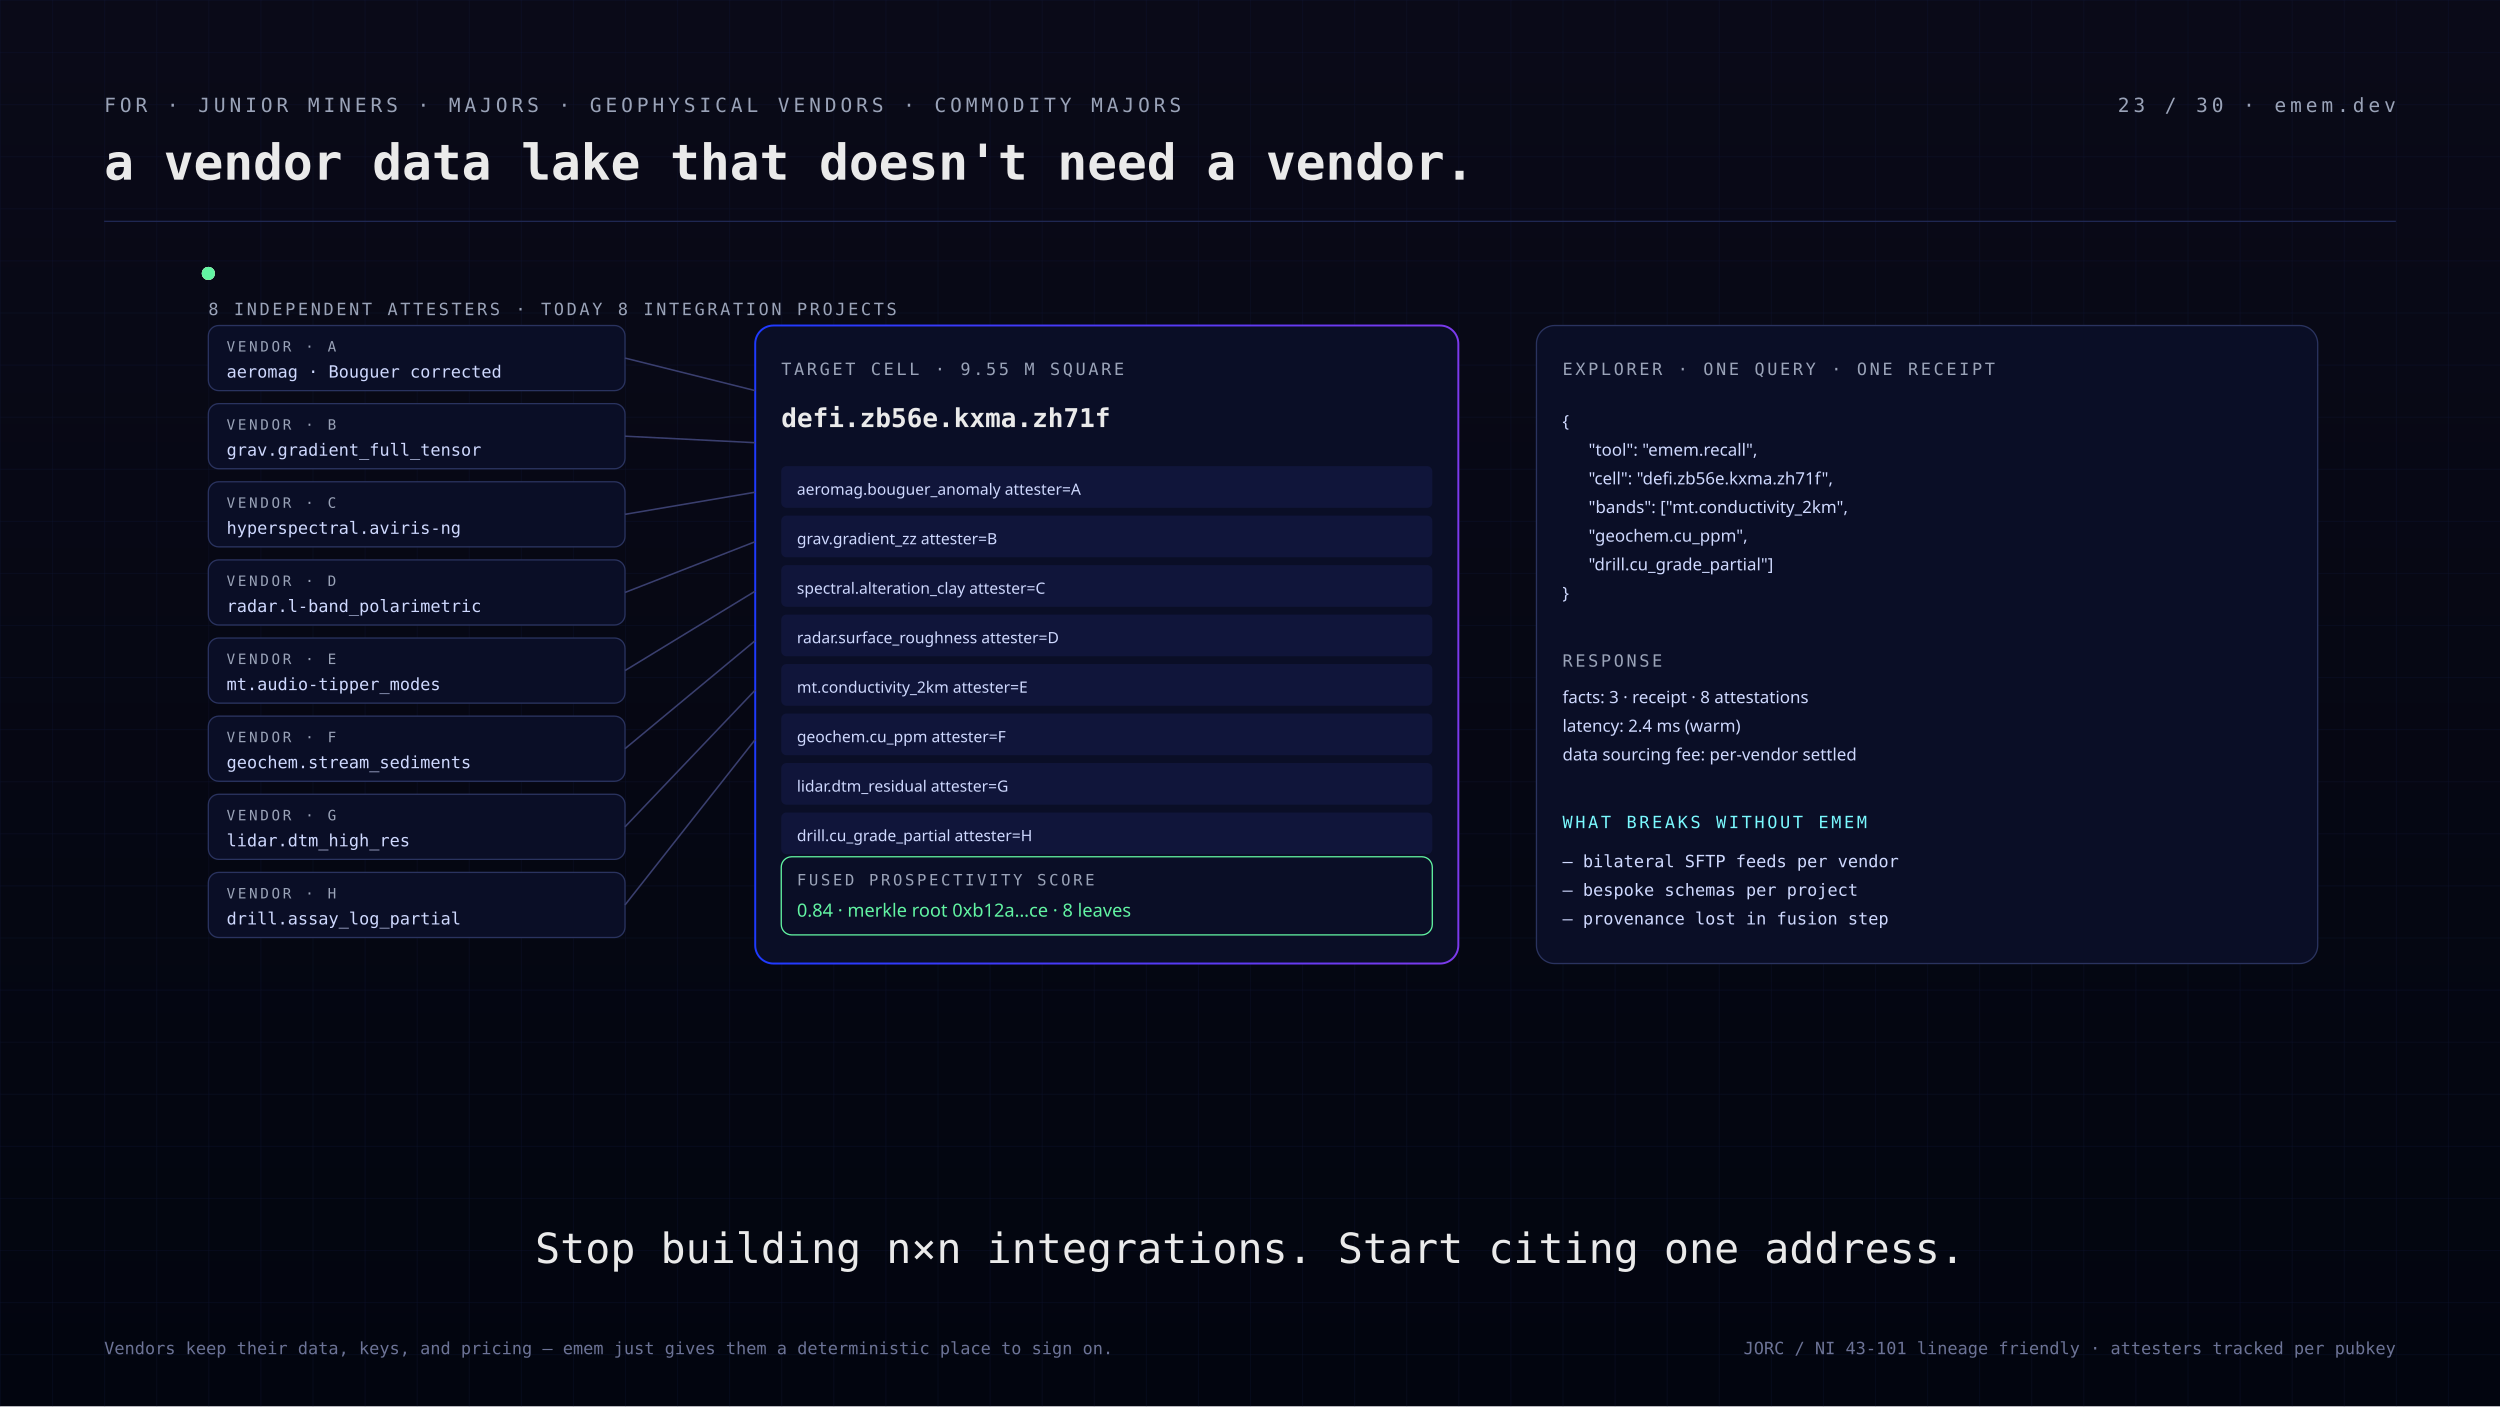
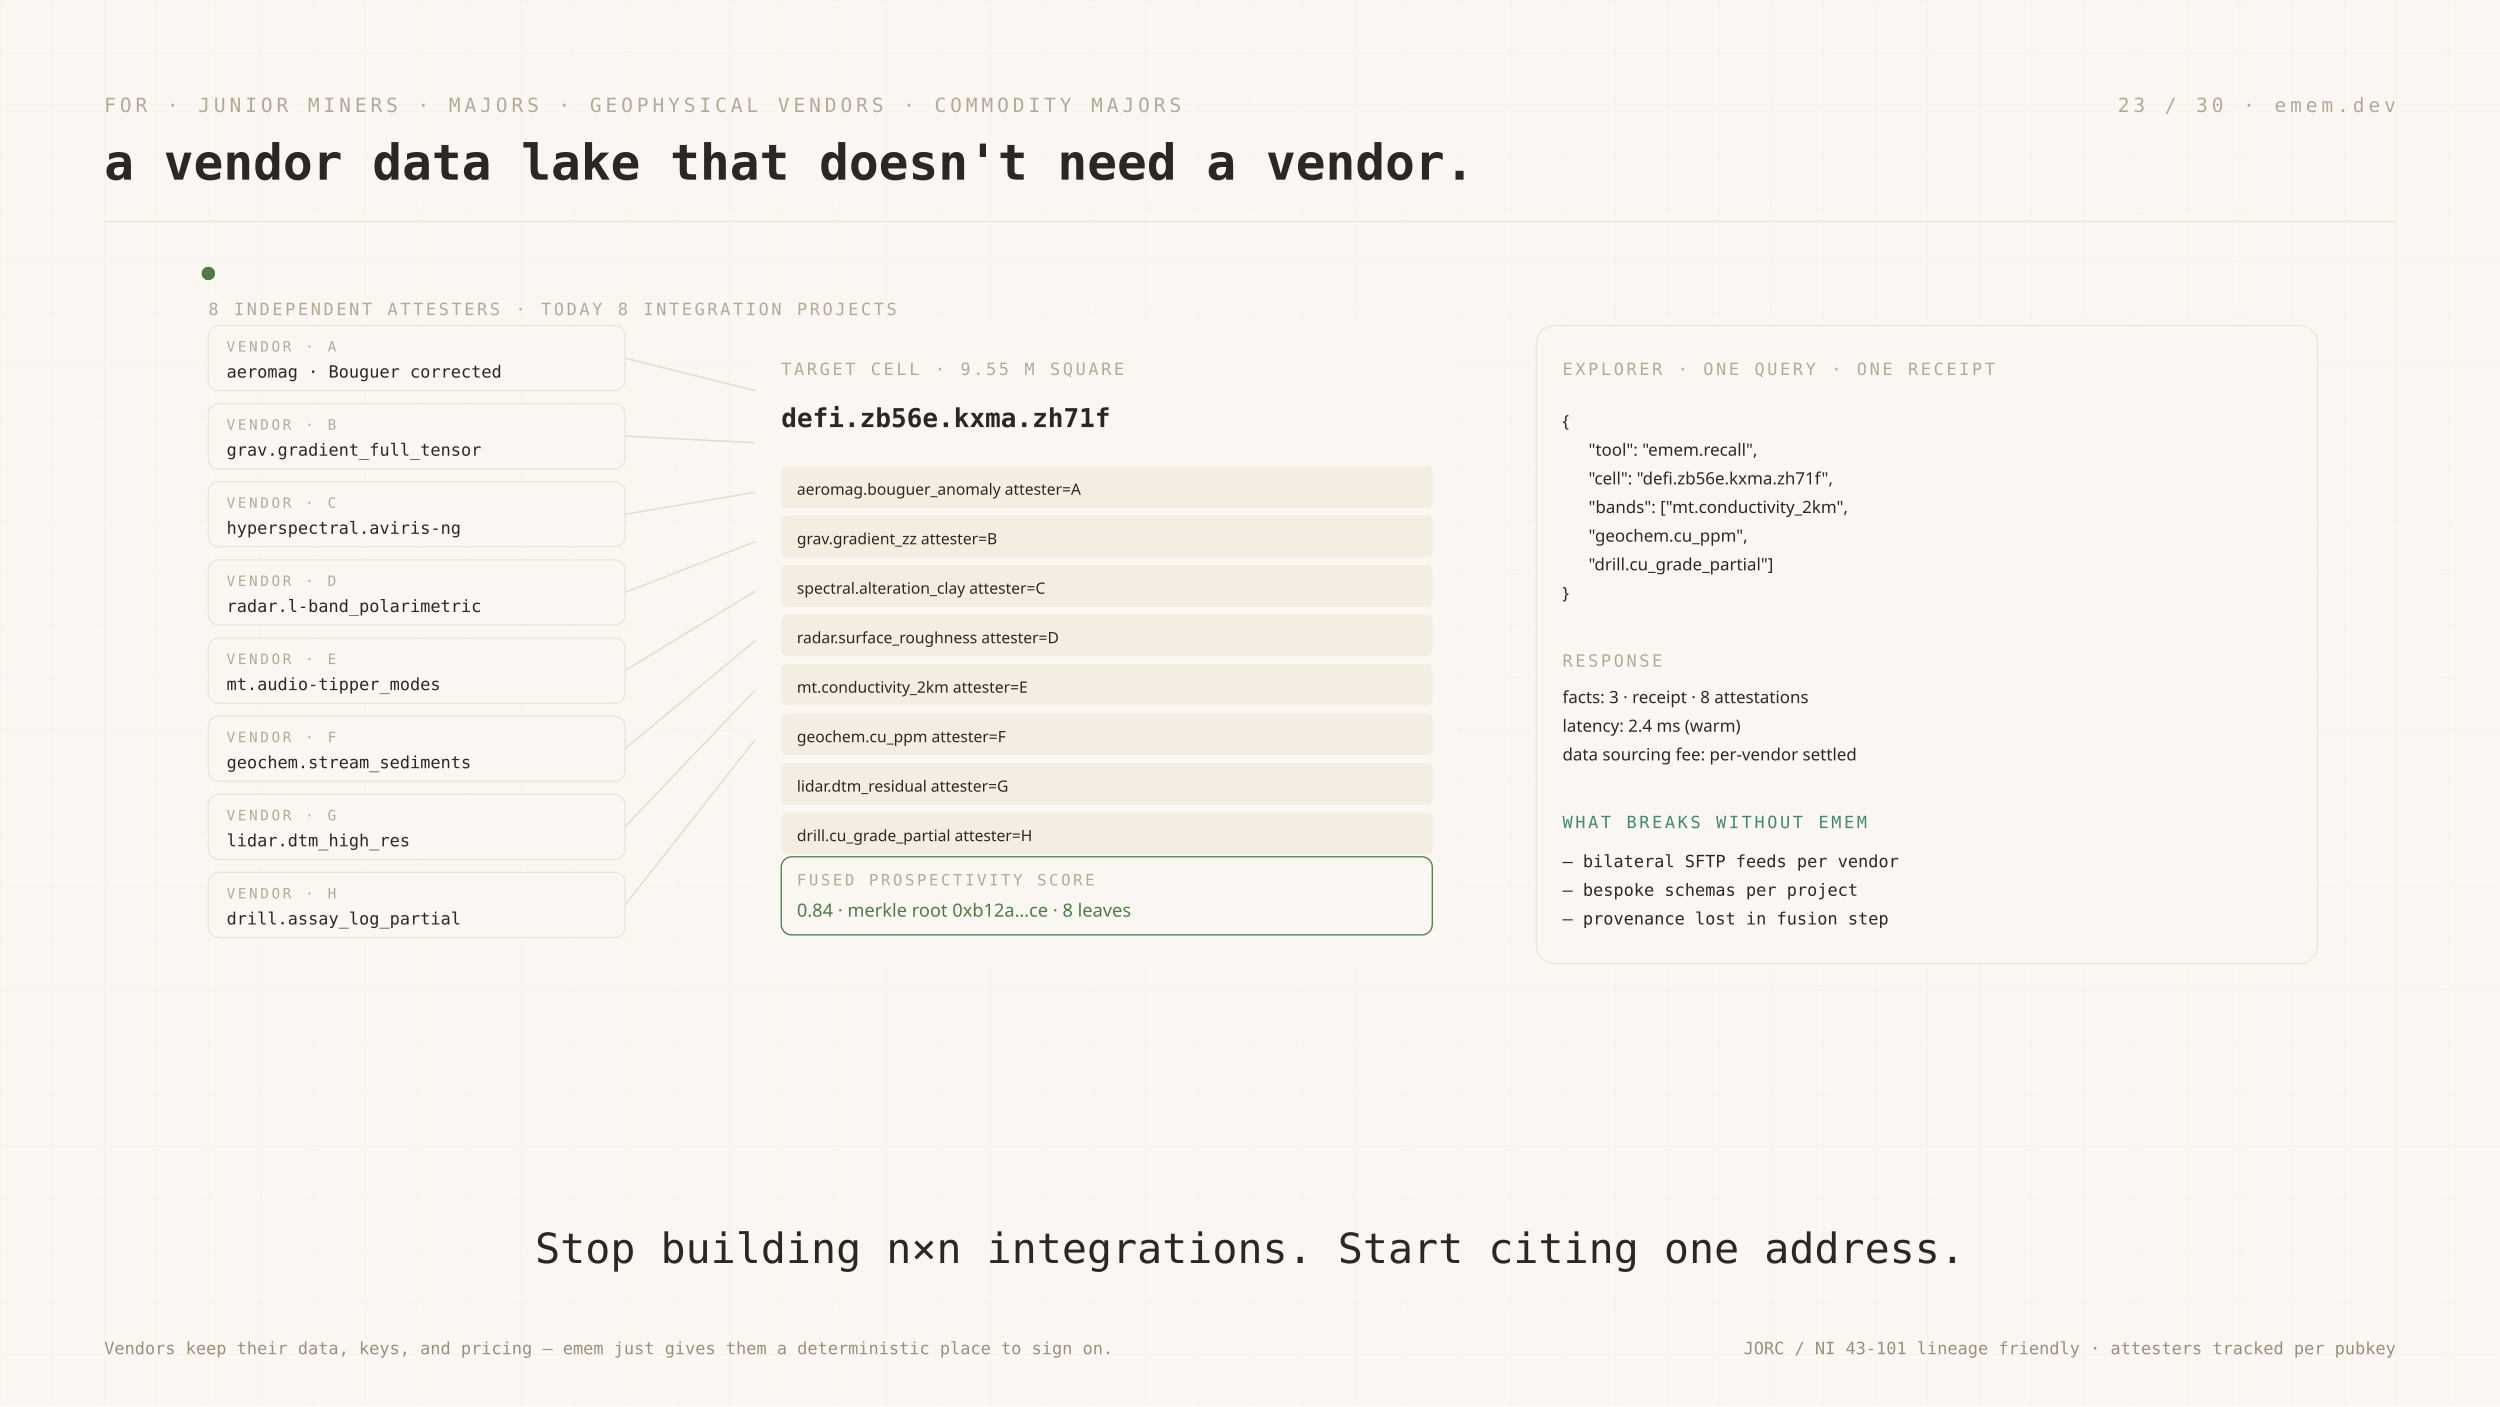
<svg xmlns="http://www.w3.org/2000/svg" viewBox="0 0 1920 1080" width="1920" height="1080" font-family="ui-monospace, SF Mono, Menlo, Consolas, monospace" role="img" aria-label="mining exploration: vendor data lake without a vendor">
  <defs>
    <linearGradient id="bg" x1="0" y1="0" x2="0" y2="1">
-       <stop offset="0" stop-color="#0a0a18" />
-       <stop offset="1" stop-color="#02050f" />
+       <stop offset="0" stop-color="#faf7f2" />
+       <stop offset="1" stop-color="#faf7f2" />
    </linearGradient>
    <linearGradient id="acc" x1="0" y1="0" x2="1" y2="0">
-       <stop offset="0" stop-color="#1e3aff" />
-       <stop offset="1" stop-color="#7c3aed" />
+       <stop offset="0" stop-color="#5b7d4d" />
+       <stop offset="1" stop-color="#8a6d3f" />
    </linearGradient>
    <pattern id="grid" width="40" height="40" patternUnits="userSpaceOnUse">
-       <path d="M40 0 L0 0 0 40" fill="none" stroke="#101637" stroke-width="0.6" />
+       <path d="M40 0 L0 0 0 40" fill="none" stroke="#f3ede2" stroke-width="0.6" />
    </pattern>
  </defs>
  <rect width="1920" height="1080" fill="url(#bg)" />
  <rect width="1920" height="1080" fill="url(#grid)" opacity="0.7" />
-   <text x="80" y="86" font-size="15" fill="#9aa3b8" letter-spacing="3">FOR · JUNIOR MINERS · MAJORS · GEOPHYSICAL VENDORS · COMMODITY MAJORS</text>
-   <text x="80" y="138" font-size="38" fill="#eaeaea" font-weight="700">a vendor data lake that doesn't need a vendor.</text>
-   <text x="1840" y="86" text-anchor="end" font-size="15" fill="#9aa3b8" letter-spacing="3">23 / 30 · emem.dev</text>
-   <line x1="80" y1="170" x2="1840" y2="170" stroke="#1f2752" />
+   <text x="80" y="86" font-size="15" fill="#b3a994" letter-spacing="3">FOR · JUNIOR MINERS · MAJORS · GEOPHYSICAL VENDORS · COMMODITY MAJORS</text>
+   <text x="80" y="138" font-size="38" fill="#2b2723" font-weight="700">a vendor data lake that doesn't need a vendor.</text>
+   <text x="1840" y="86" text-anchor="end" font-size="15" fill="#b3a994" letter-spacing="3">23 / 30 · emem.dev</text>
+   <line x1="80" y1="170" x2="1840" y2="170" stroke="#ece4d6" />
  <g transform="translate(160,210)">
-     <g transform="translate(0,40)" font-size="13" fill="#cfd9ff">
-       <text x="0" y="-8" font-size="13" fill="#9aa3b8" letter-spacing="2">8 INDEPENDENT ATTESTERS · TODAY 8 INTEGRATION PROJECTS</text>
+     <g transform="translate(0,40)" font-size="13" fill="#2b2723">
+       <text x="0" y="-8" font-size="13" fill="#b3a994" letter-spacing="2">8 INDEPENDENT ATTESTERS · TODAY 8 INTEGRATION PROJECTS</text>
      <g>
-         <rect width="320" height="50" rx="8" fill="#0a0e26" stroke="#2a335f" />
-         <text x="14" y="20" font-size="11" fill="#9aa3b8" letter-spacing="2">VENDOR · A</text>
+         <rect width="320" height="50" rx="8" fill="#faf7f2" stroke="#ece4d6" />
+         <text x="14" y="20" font-size="11" fill="#b3a994" letter-spacing="2">VENDOR · A</text>
        <text x="14" y="40">aeromag · Bouguer corrected</text>
      </g>
      <g transform="translate(0,60)">
-         <rect width="320" height="50" rx="8" fill="#0a0e26" stroke="#2a335f" />
-         <text x="14" y="20" font-size="11" fill="#9aa3b8" letter-spacing="2">VENDOR · B</text>
+         <rect width="320" height="50" rx="8" fill="#faf7f2" stroke="#ece4d6" />
+         <text x="14" y="20" font-size="11" fill="#b3a994" letter-spacing="2">VENDOR · B</text>
        <text x="14" y="40">grav.gradient_full_tensor</text>
      </g>
      <g transform="translate(0,120)">
-         <rect width="320" height="50" rx="8" fill="#0a0e26" stroke="#2a335f" />
-         <text x="14" y="20" font-size="11" fill="#9aa3b8" letter-spacing="2">VENDOR · C</text>
+         <rect width="320" height="50" rx="8" fill="#faf7f2" stroke="#ece4d6" />
+         <text x="14" y="20" font-size="11" fill="#b3a994" letter-spacing="2">VENDOR · C</text>
        <text x="14" y="40">hyperspectral.aviris-ng</text>
      </g>
      <g transform="translate(0,180)">
-         <rect width="320" height="50" rx="8" fill="#0a0e26" stroke="#2a335f" />
-         <text x="14" y="20" font-size="11" fill="#9aa3b8" letter-spacing="2">VENDOR · D</text>
+         <rect width="320" height="50" rx="8" fill="#faf7f2" stroke="#ece4d6" />
+         <text x="14" y="20" font-size="11" fill="#b3a994" letter-spacing="2">VENDOR · D</text>
        <text x="14" y="40">radar.l-band_polarimetric</text>
      </g>
      <g transform="translate(0,240)">
-         <rect width="320" height="50" rx="8" fill="#0a0e26" stroke="#2a335f" />
-         <text x="14" y="20" font-size="11" fill="#9aa3b8" letter-spacing="2">VENDOR · E</text>
+         <rect width="320" height="50" rx="8" fill="#faf7f2" stroke="#ece4d6" />
+         <text x="14" y="20" font-size="11" fill="#b3a994" letter-spacing="2">VENDOR · E</text>
        <text x="14" y="40">mt.audio-tipper_modes</text>
      </g>
      <g transform="translate(0,300)">
-         <rect width="320" height="50" rx="8" fill="#0a0e26" stroke="#2a335f" />
-         <text x="14" y="20" font-size="11" fill="#9aa3b8" letter-spacing="2">VENDOR · F</text>
+         <rect width="320" height="50" rx="8" fill="#faf7f2" stroke="#ece4d6" />
+         <text x="14" y="20" font-size="11" fill="#b3a994" letter-spacing="2">VENDOR · F</text>
        <text x="14" y="40">geochem.stream_sediments</text>
      </g>
      <g transform="translate(0,360)">
-         <rect width="320" height="50" rx="8" fill="#0a0e26" stroke="#2a335f" />
-         <text x="14" y="20" font-size="11" fill="#9aa3b8" letter-spacing="2">VENDOR · G</text>
+         <rect width="320" height="50" rx="8" fill="#faf7f2" stroke="#ece4d6" />
+         <text x="14" y="20" font-size="11" fill="#b3a994" letter-spacing="2">VENDOR · G</text>
        <text x="14" y="40">lidar.dtm_high_res</text>
      </g>
      <g transform="translate(0,420)">
-         <rect width="320" height="50" rx="8" fill="#0a0e26" stroke="#2a335f" />
-         <text x="14" y="20" font-size="11" fill="#9aa3b8" letter-spacing="2">VENDOR · H</text>
+         <rect width="320" height="50" rx="8" fill="#faf7f2" stroke="#ece4d6" />
+         <text x="14" y="20" font-size="11" fill="#b3a994" letter-spacing="2">VENDOR · H</text>
        <text x="14" y="40">drill.assay_log_partial</text>
      </g>
    </g>
    <g transform="translate(420,40)">
-       <rect width="540" height="490" rx="14" fill="#0a0e26" stroke="url(#acc)" stroke-width="1.5" />
-       <text x="20" y="38" font-size="13" fill="#9aa3b8" letter-spacing="2">TARGET CELL · 9.55 M SQUARE</text>
-       <text x="20" y="78" font-size="20" fill="#eaeaea" font-weight="700">defi.zb56e.kxma.zh71f</text>
-       <g transform="translate(20,108)" font-family="ui-monospace" font-size="12" fill="#cfd9ff">
+       <rect width="540" height="490" rx="14" fill="#faf7f2" stroke="url(#7c756a)" stroke-width="1.5" />
+       <text x="20" y="38" font-size="13" fill="#b3a994" letter-spacing="2">TARGET CELL · 9.55 M SQUARE</text>
+       <text x="20" y="78" font-size="20" fill="#2b2723" font-weight="700">defi.zb56e.kxma.zh71f</text>
+       <g transform="translate(20,108)" font-family="ui-monospace" font-size="12" fill="#2b2723">
        <g>
-           <rect width="500" height="32" rx="4" fill="#10153a" />
+           <rect width="500" height="32" rx="4" fill="#f3ede2" />
          <text x="12" y="22">aeromag.bouguer_anomaly       attester=A</text>
        </g>
        <g transform="translate(0,38)">
-           <rect width="500" height="32" rx="4" fill="#10153a" />
+           <rect width="500" height="32" rx="4" fill="#f3ede2" />
          <text x="12" y="22">grav.gradient_zz              attester=B</text>
        </g>
        <g transform="translate(0,76)">
-           <rect width="500" height="32" rx="4" fill="#10153a" />
+           <rect width="500" height="32" rx="4" fill="#f3ede2" />
          <text x="12" y="22">spectral.alteration_clay      attester=C</text>
        </g>
        <g transform="translate(0,114)">
-           <rect width="500" height="32" rx="4" fill="#10153a" />
+           <rect width="500" height="32" rx="4" fill="#f3ede2" />
          <text x="12" y="22">radar.surface_roughness       attester=D</text>
        </g>
        <g transform="translate(0,152)">
-           <rect width="500" height="32" rx="4" fill="#10153a" />
+           <rect width="500" height="32" rx="4" fill="#f3ede2" />
          <text x="12" y="22">mt.conductivity_2km           attester=E</text>
        </g>
        <g transform="translate(0,190)">
-           <rect width="500" height="32" rx="4" fill="#10153a" />
+           <rect width="500" height="32" rx="4" fill="#f3ede2" />
          <text x="12" y="22">geochem.cu_ppm                attester=F</text>
        </g>
        <g transform="translate(0,228)">
-           <rect width="500" height="32" rx="4" fill="#10153a" />
+           <rect width="500" height="32" rx="4" fill="#f3ede2" />
          <text x="12" y="22">lidar.dtm_residual            attester=G</text>
        </g>
        <g transform="translate(0,266)">
-           <rect width="500" height="32" rx="4" fill="#10153a" />
+           <rect width="500" height="32" rx="4" fill="#f3ede2" />
          <text x="12" y="22">drill.cu_grade_partial        attester=H</text>
        </g>
      </g>
      <g transform="translate(20,408)">
-         <rect width="500" height="60" rx="8" fill="#0a0e26" stroke="#62f5a3" />
-         <text x="12" y="22" font-size="12" fill="#9aa3b8" letter-spacing="2">FUSED PROSPECTIVITY SCORE</text>
-         <text x="12" y="46" font-family="ui-monospace" font-size="14" fill="#62f5a3">0.84 · merkle root 0xb12a…ce · 8 leaves</text>
+         <rect width="500" height="60" rx="8" fill="#faf7f2" stroke="#4e7a45" />
+         <text x="12" y="22" font-size="12" fill="#b3a994" letter-spacing="2">FUSED PROSPECTIVITY SCORE</text>
+         <text x="12" y="46" font-family="ui-monospace" font-size="14" fill="#4e7a45">0.84 · merkle root 0xb12a…ce · 8 leaves</text>
      </g>
    </g>
    <g transform="translate(1020,40)">
-       <rect width="600" height="490" rx="14" fill="#0a0e26" stroke="#2a335f" />
-       <text x="20" y="38" font-size="13" fill="#9aa3b8" letter-spacing="2">EXPLORER · ONE QUERY · ONE RECEIPT</text>
-       <g font-family="ui-monospace" font-size="13" fill="#cfd9ff">
+       <rect width="600" height="490" rx="14" fill="#faf7f2" stroke="#ece4d6" />
+       <text x="20" y="38" font-size="13" fill="#b3a994" letter-spacing="2">EXPLORER · ONE QUERY · ONE RECEIPT</text>
+       <g font-family="ui-monospace" font-size="13" fill="#2b2723">
        <text x="20" y="78">{</text>
        <text x="40" y="100">"tool":  "emem.recall",</text>
        <text x="40" y="122">"cell":  "defi.zb56e.kxma.zh71f",</text>
        <text x="40" y="144">"bands": ["mt.conductivity_2km",</text>
        <text x="40" y="166">          "geochem.cu_ppm",</text>
        <text x="40" y="188">          "drill.cu_grade_partial"]</text>
        <text x="20" y="210">}</text>
      </g>
-       <text x="20" y="262" font-size="13" fill="#9aa3b8" letter-spacing="2">RESPONSE</text>
-       <g font-family="ui-monospace" font-size="13" fill="#cfd9ff">
+       <text x="20" y="262" font-size="13" fill="#b3a994" letter-spacing="2">RESPONSE</text>
+       <g font-family="ui-monospace" font-size="13" fill="#2b2723">
        <text x="20" y="290">facts: 3 · receipt · 8 attestations</text>
        <text x="20" y="312">latency: 2.4 ms (warm)</text>
        <text x="20" y="334">data sourcing fee: per-vendor settled</text>
      </g>
-       <text x="20" y="386" font-size="13" fill="#7af9ff" letter-spacing="2">WHAT BREAKS WITHOUT EMEM</text>
-       <g font-size="13" fill="#cfd9ff">
+       <text x="20" y="386" font-size="13" fill="#3f8a6f" letter-spacing="2">WHAT BREAKS WITHOUT EMEM</text>
+       <g font-size="13" fill="#2b2723">
        <text x="20" y="416">— bilateral SFTP feeds per vendor</text>
        <text x="20" y="438">— bespoke schemas per project</text>
        <text x="20" y="460">— provenance lost in fusion step</text>
      </g>
    </g>
-     <g fill="none" stroke="#3a3f6f" stroke-width="1.2">
+     <g fill="none" stroke="#e4ddcd" stroke-width="1.2">
      <path d="M320 65 L420 90" />
      <path d="M320 125 L420 130" />
      <path d="M320 185 L420 168" />
      <path d="M320 245 L420 206" />
      <path d="M320 305 L420 244" />
      <path d="M320 365 L420 282" />
      <path d="M320 425 L420 320" />
      <path d="M320 485 L420 358" />
    </g>
    <g>
-       <circle r="5" fill="#7af9ff">
+       <circle r="5" fill="#3f8a6f">
        <animateMotion dur="3s" repeatCount="indefinite" path="M320 65 L420 90" />
      </circle>
-       <circle r="5" fill="#7af9ff">
+       <circle r="5" fill="#3f8a6f">
        <animateMotion dur="3s" begin="0.4s" repeatCount="indefinite" path="M320 245 L420 206" />
      </circle>
-       <circle r="5" fill="#ffb86b">
+       <circle r="5" fill="#c08a3f">
        <animateMotion dur="3s" begin="0.8s" repeatCount="indefinite" path="M320 485 L420 358" />
      </circle>
-       <circle r="5" fill="#62f5a3">
+       <circle r="5" fill="#4e7a45">
        <animateMotion dur="3s" begin="1.2s" repeatCount="indefinite" path="M960 280 L1020 280" />
      </circle>
    </g>
  </g>
-   <text x="960" y="970" text-anchor="middle" font-size="32" fill="#eaeaea">Stop building n×n integrations. Start citing one address.</text>
-   <g transform="translate(80,1040)" font-size="13" fill="#6c7396">
+   <text x="960" y="970" text-anchor="middle" font-size="32" fill="#2b2723">Stop building n×n integrations. Start citing one address.</text>
+   <g transform="translate(80,1040)" font-size="13" fill="#9a8f78">
    <text x="0" y="0">Vendors keep their data, keys, and pricing — emem just gives them a deterministic place to sign on.</text>
    <text x="1760" y="0" text-anchor="end">JORC / NI 43-101 lineage friendly · attesters tracked per pubkey</text>
  </g>
</svg>
